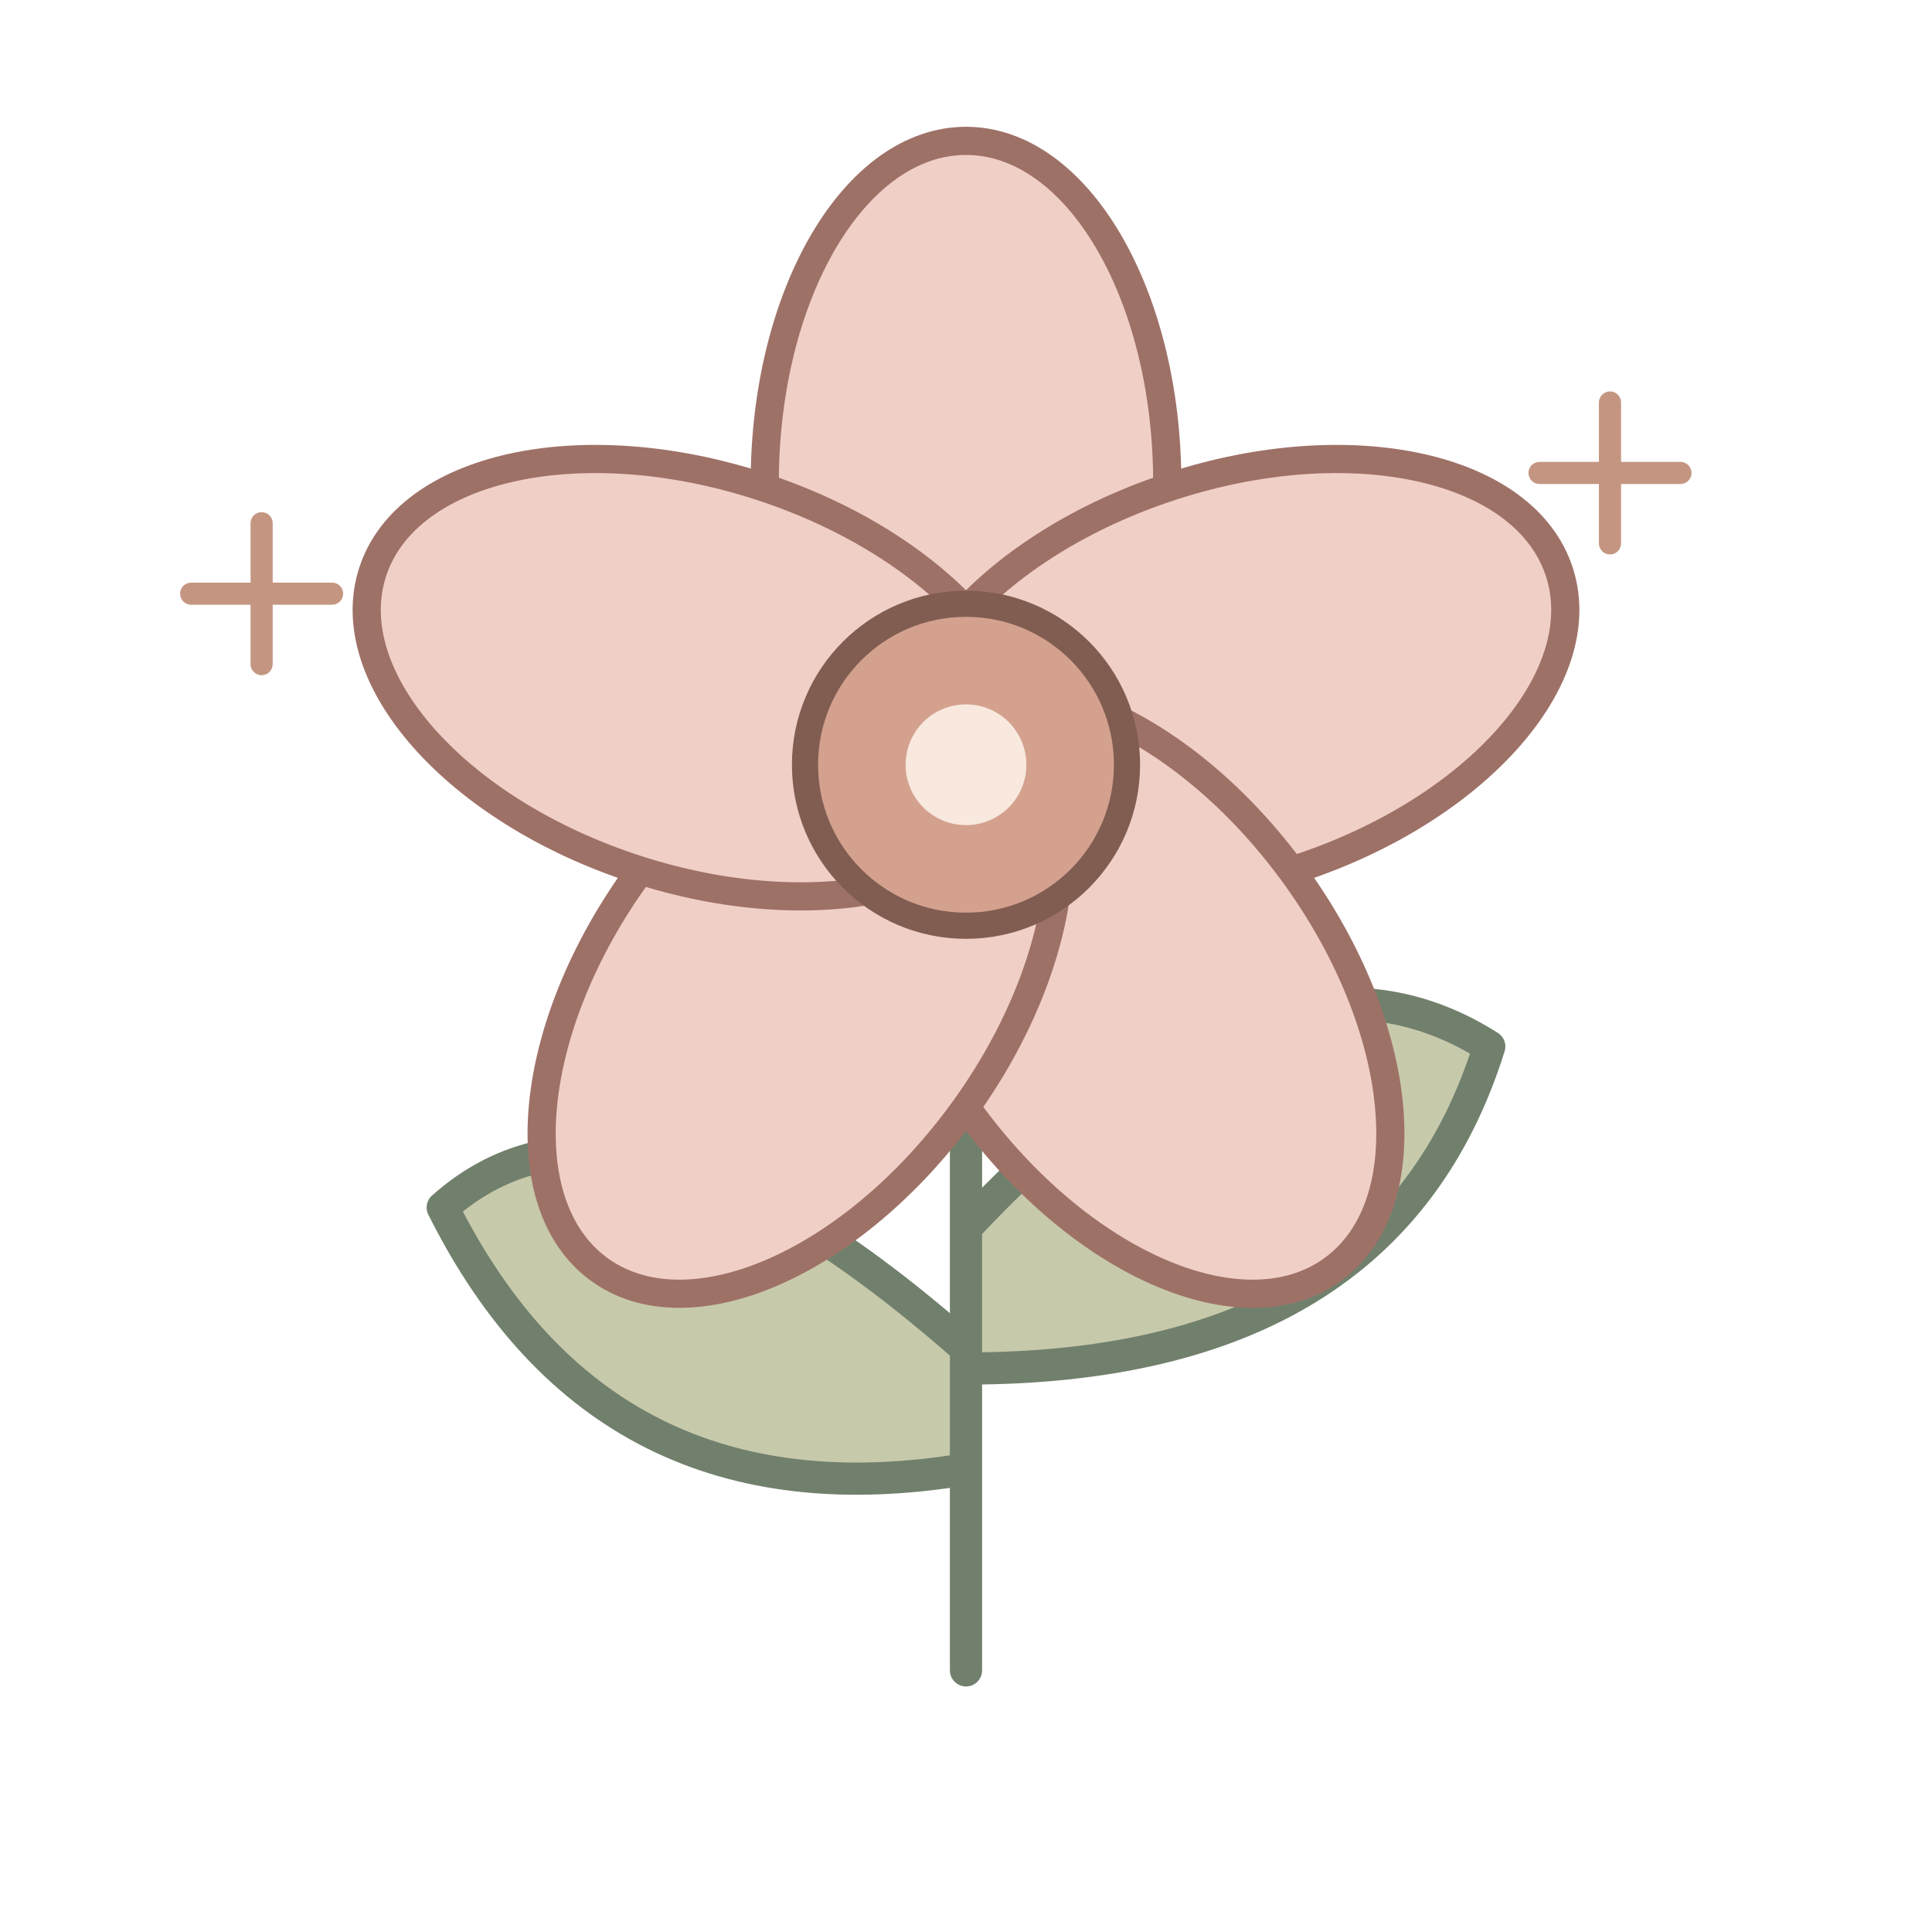
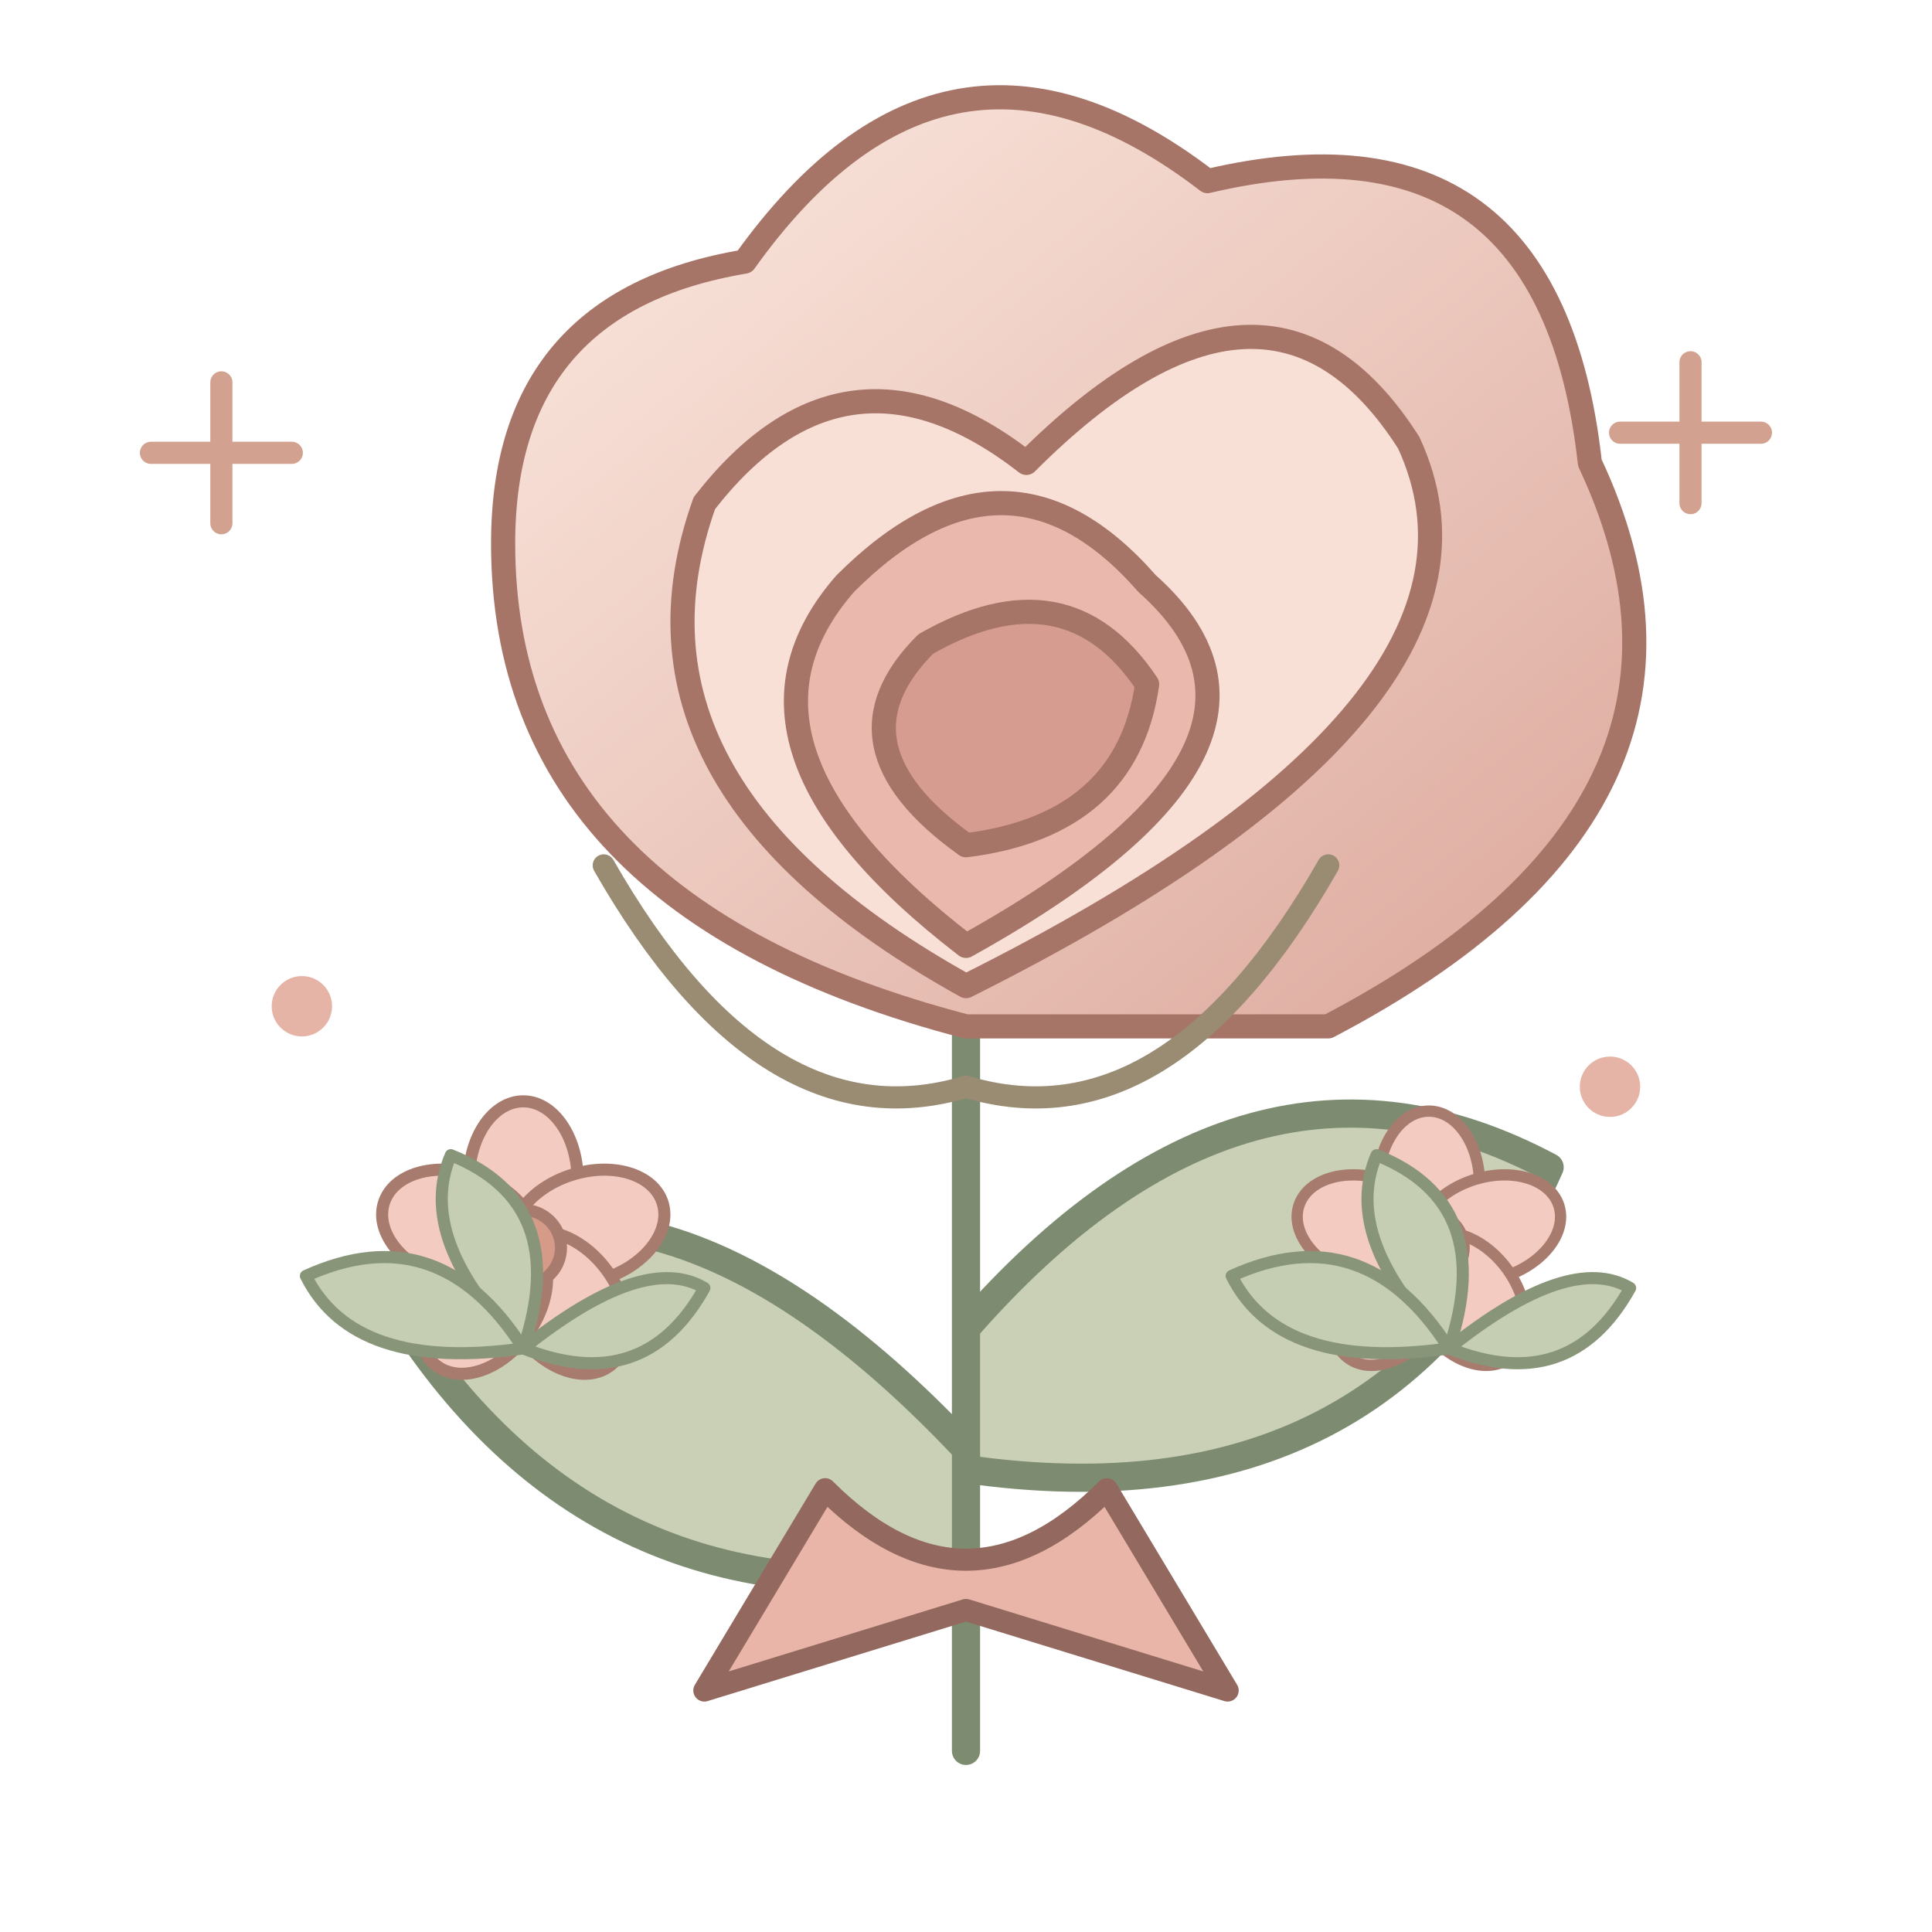
<svg xmlns="http://www.w3.org/2000/svg" viewBox="0 0 96 96" fill="none" stroke-linecap="round" stroke-linejoin="round">
-   <path d="M48 46v37M48 67q-17-15-26-7 8 16 26 13M48 61q15-16 26-9-5 16-26 16" fill="#C7C9AB" stroke="#71806C" stroke-width="1.6" />
-   <g fill="#F0CFC7" stroke="#9E7167" stroke-width="1.4">
-     <ellipse cx="48" cy="24" rx="10" ry="17" />
-     <ellipse cx="48" cy="24" rx="10" ry="17" transform="rotate(72 48 38)" />
-     <ellipse cx="48" cy="24" rx="10" ry="17" transform="rotate(144 48 38)" />
-     <ellipse cx="48" cy="24" rx="10" ry="17" transform="rotate(216 48 38)" />
-     <ellipse cx="48" cy="24" rx="10" ry="17" transform="rotate(288 48 38)" />
+   <defs>
+     <linearGradient id="paper" x1="0" y1="0" x2="1" y2="1">
+       <stop stop-color="#FFF9F2" />
+       <stop offset="1" stop-color="#E8D0C2" />
+     </linearGradient>
+     <linearGradient id="rose" x1="0" y1="0" x2="1" y2="1">
+       <stop stop-color="#FCEAE1" />
+       <stop offset="1" stop-color="#DCA79B" />
+     </linearGradient>
+     <linearGradient id="suit" x1="0" y1="0" x2="1" y2="1">
+       <stop stop-color="#A28B80" />
+       <stop offset="1" stop-color="#665047" />
+     </linearGradient>
+   </defs>
+   <path d="M48 51v36M48 72q-16-17-29-8 10 17 29 14M48 66q14-16 29-8-8 18-29 15" fill="#CAD0B5" stroke="#7D8C71" stroke-width="1.4" />
+   <g fill="url(#rose)" stroke="#A77468" stroke-width="1.2">
+     <path d="M48 51Q25 45 25 27q0-12 12-14 10-14 23-4 17-4 19 14 8 17-13 28z" />
+     <path d="M48 49Q30 39 35 25q7-9 16-2 12-12 19-1 6 13-22 27z" fill="#F8E0D6" />
+     <path d="M48 47Q35 37 42 29q8-8 15 0 9 8-9 18z" fill="#EAB8AD" />
+     <path d="M48 42q-7-5-2-10 7-4 11 2-1 7-9 8z" fill="#D69C90" />
  </g>
-   <circle cx="48" cy="38" r="8" fill="#D4A18F" stroke="#815D51" stroke-width="1.3" />
-   <circle cx="48" cy="38" r="3" fill="#F8E8DD" />
-   <path d="M13 26v7m-3.5-3.5h7M80 20v7m-3.5-3.5h7" stroke="#C49682" stroke-width="1.1" />
+   <path d="M30 43q8 14 18 11 10 3 18-11" fill="none" stroke="#9A8B73" stroke-width="1.1" />
+   <path d="M41 74q7 7 14 0l6 10-13-4-13 4z" fill="#E9B5A9" stroke="#93685E" stroke-width="1.1" />
+   <g transform="translate(26 62) scale(0.75)" stroke="#A77B6D" stroke-width=".8">
+     <g fill="#F3CBC1">
+       <ellipse cy="-4.5" rx="3.6" ry="5.2" />
+       <ellipse cy="-4.5" rx="3.6" ry="5.2" transform="rotate(72)" />
+       <ellipse cy="-4.5" rx="3.6" ry="5.2" transform="rotate(144)" />
+       <ellipse cy="-4.5" rx="3.6" ry="5.2" transform="rotate(216)" />
+       <ellipse cy="-4.5" rx="3.6" ry="5.2" transform="rotate(288)" />
+     </g>
+     <circle r="2.5" fill="#D59A88" />
+   </g>
+   <g transform="translate(71 62) scale(0.7)" stroke="#A77B6D" stroke-width=".8">
+     <g fill="#F3CBC1">
+       <ellipse cy="-4.5" rx="3.6" ry="5.2" />
+       <ellipse cy="-4.5" rx="3.6" ry="5.2" transform="rotate(72)" />
+       <ellipse cy="-4.5" rx="3.6" ry="5.2" transform="rotate(144)" />
+       <ellipse cy="-4.5" rx="3.6" ry="5.2" transform="rotate(216)" />
+       <ellipse cy="-4.5" rx="3.6" ry="5.2" transform="rotate(288)" />
+     </g>
+     <circle r="2.5" fill="#D59A88" />
+   </g>
+   <g transform="translate(26 67) scale(0.6)" fill="#C5CDB2" stroke="#899579" stroke-width="1">
+     <path d="M0 0q-9-9-6-16 10 4 6 16z" />
+     <path d="M0 0q10-8 15-5-5 9-15 5z" />
+     <path d="M0 0q-14 2-18-6 11-5 18 6z" />
+   </g>
+   <g transform="translate(72 67) scale(0.6)" fill="#C5CDB2" stroke="#899579" stroke-width="1">
+     <path d="M0 0q-9-9-6-16 10 4 6 16z" />
+     <path d="M0 0q10-8 15-5-5 9-15 5z" />
+     <path d="M0 0q-14 2-18-6 11-5 18 6z" />
+   </g>
+   <g stroke="#D3A18F" stroke-width="1.1">
+     <path d="M11 19v7m-3.5-3.5h7M84 18v7m-3.5-3.5h7" />
+   </g>
+   <g fill="#E5B4A7">
+     <circle cx="15" cy="50" r="1.5" />
+     <circle cx="80" cy="54" r="1.5" />
+   </g>
</svg>
